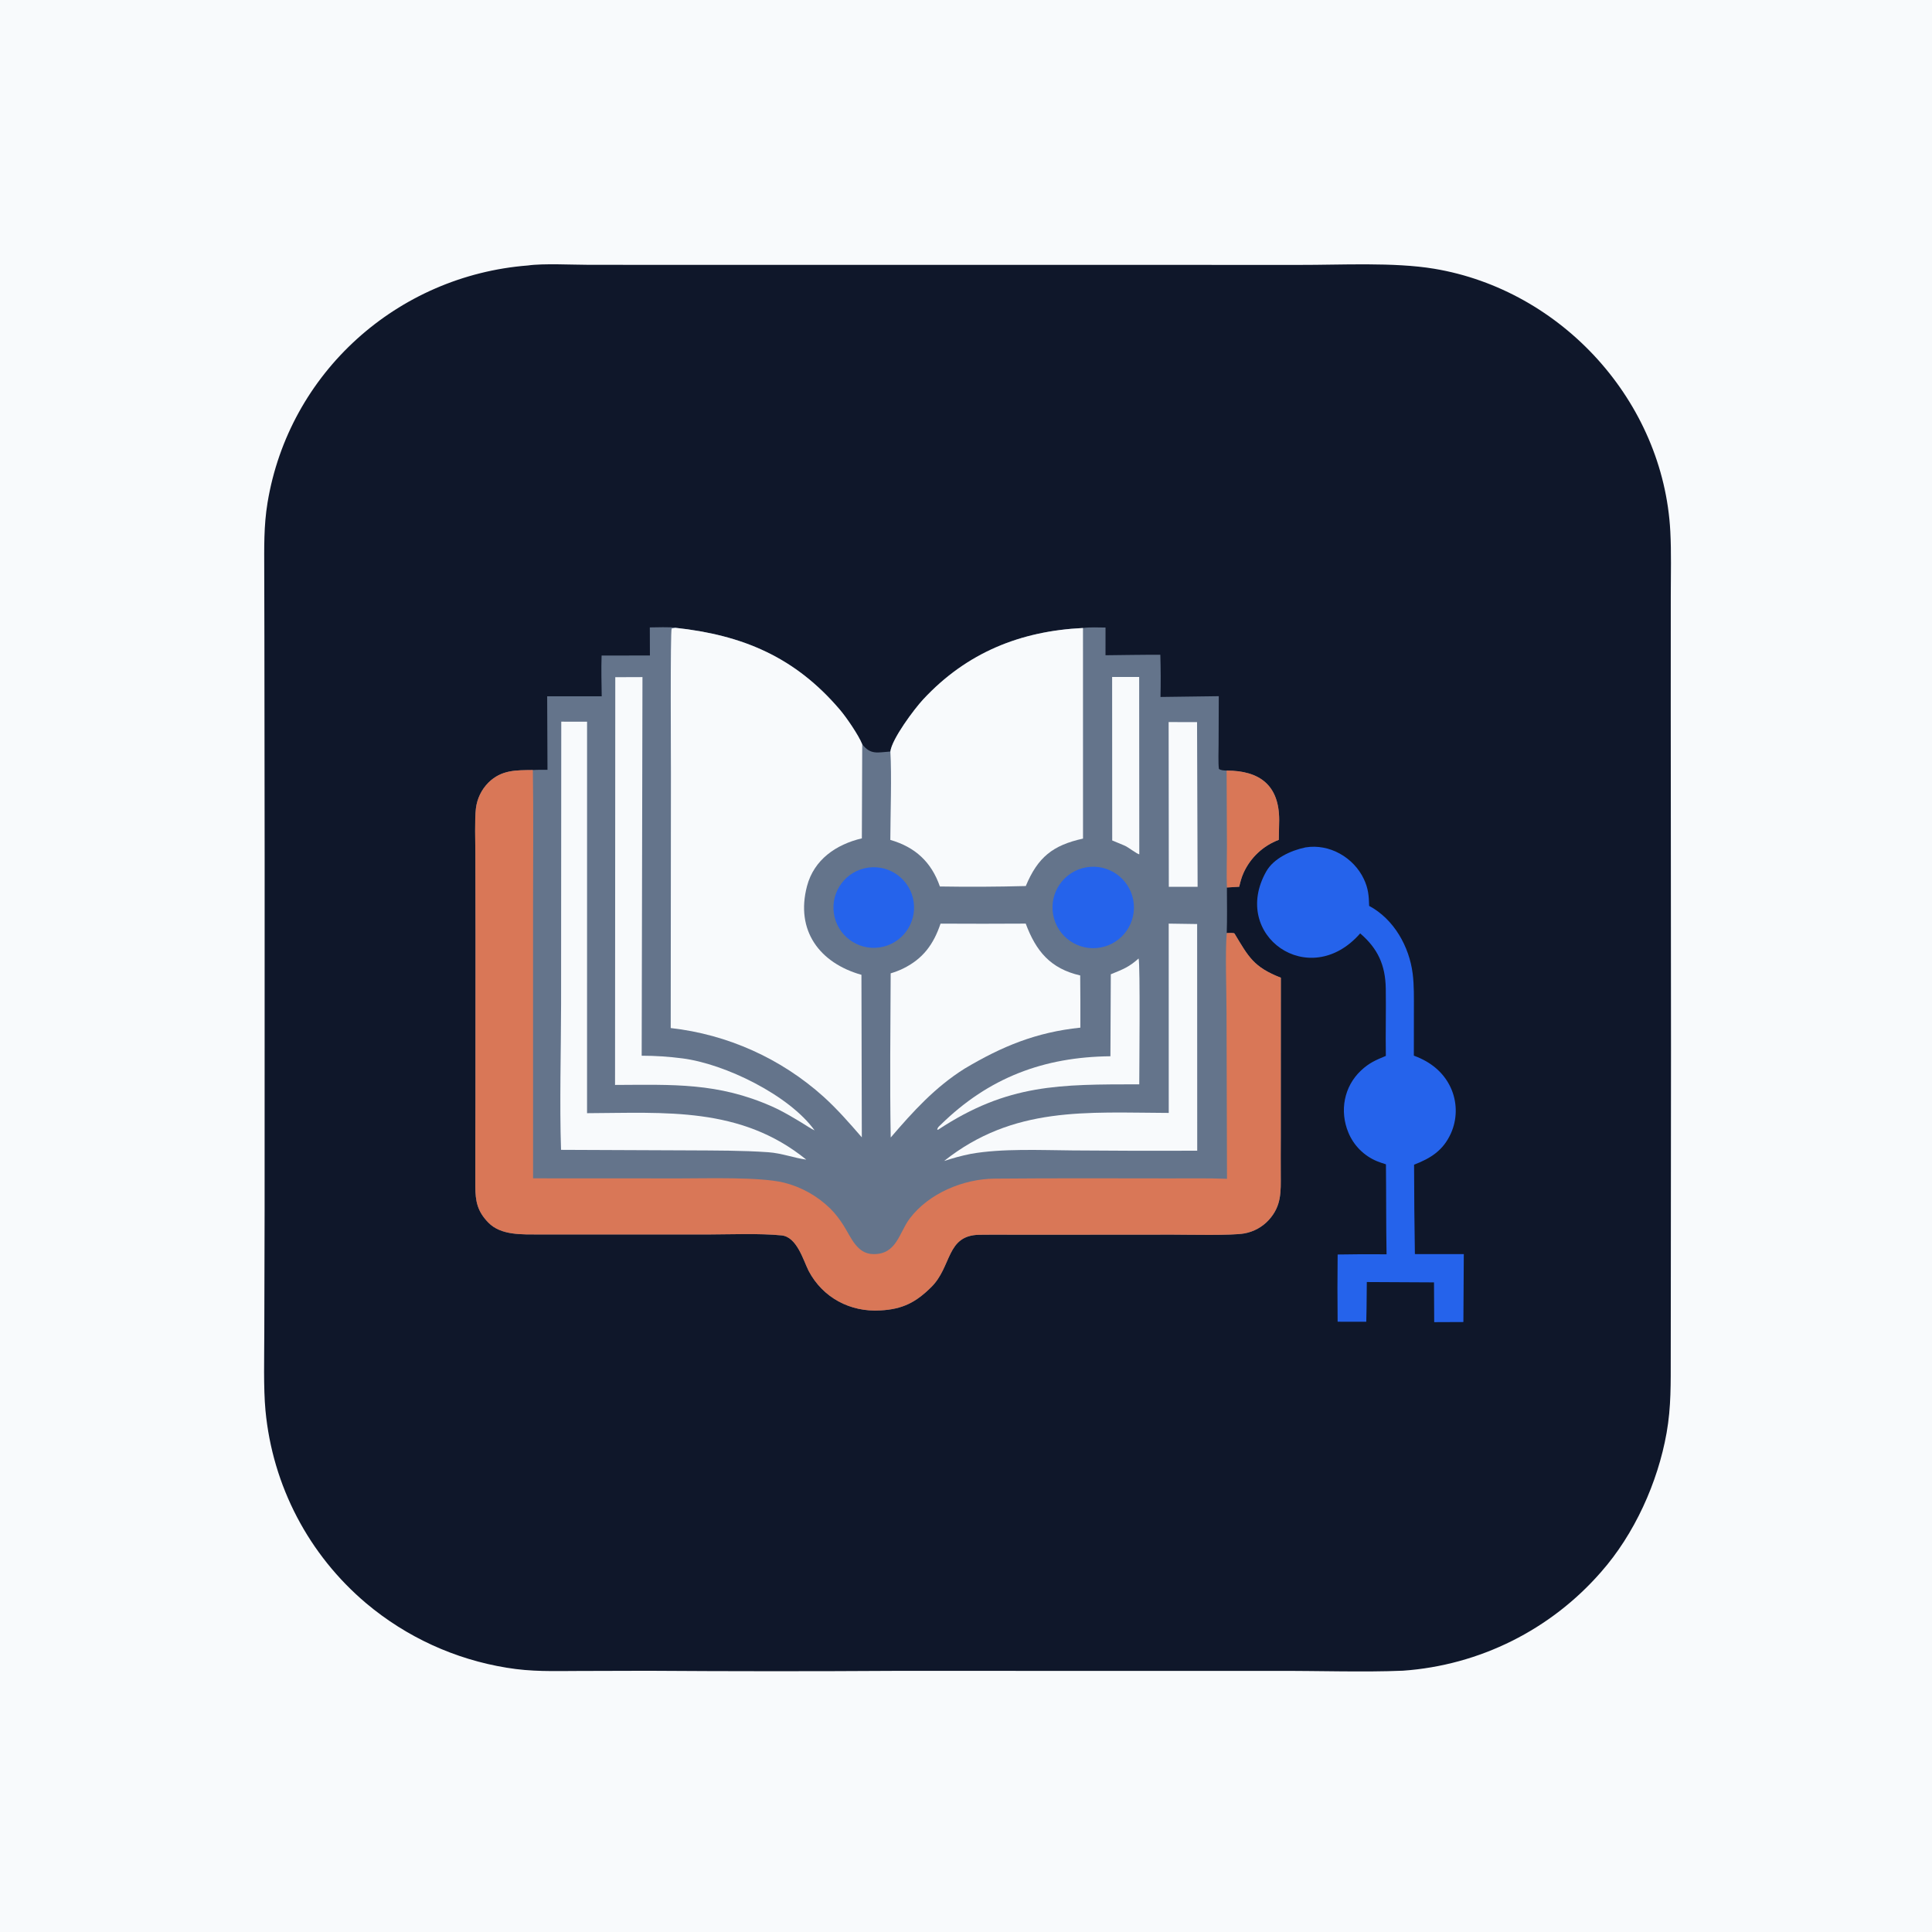
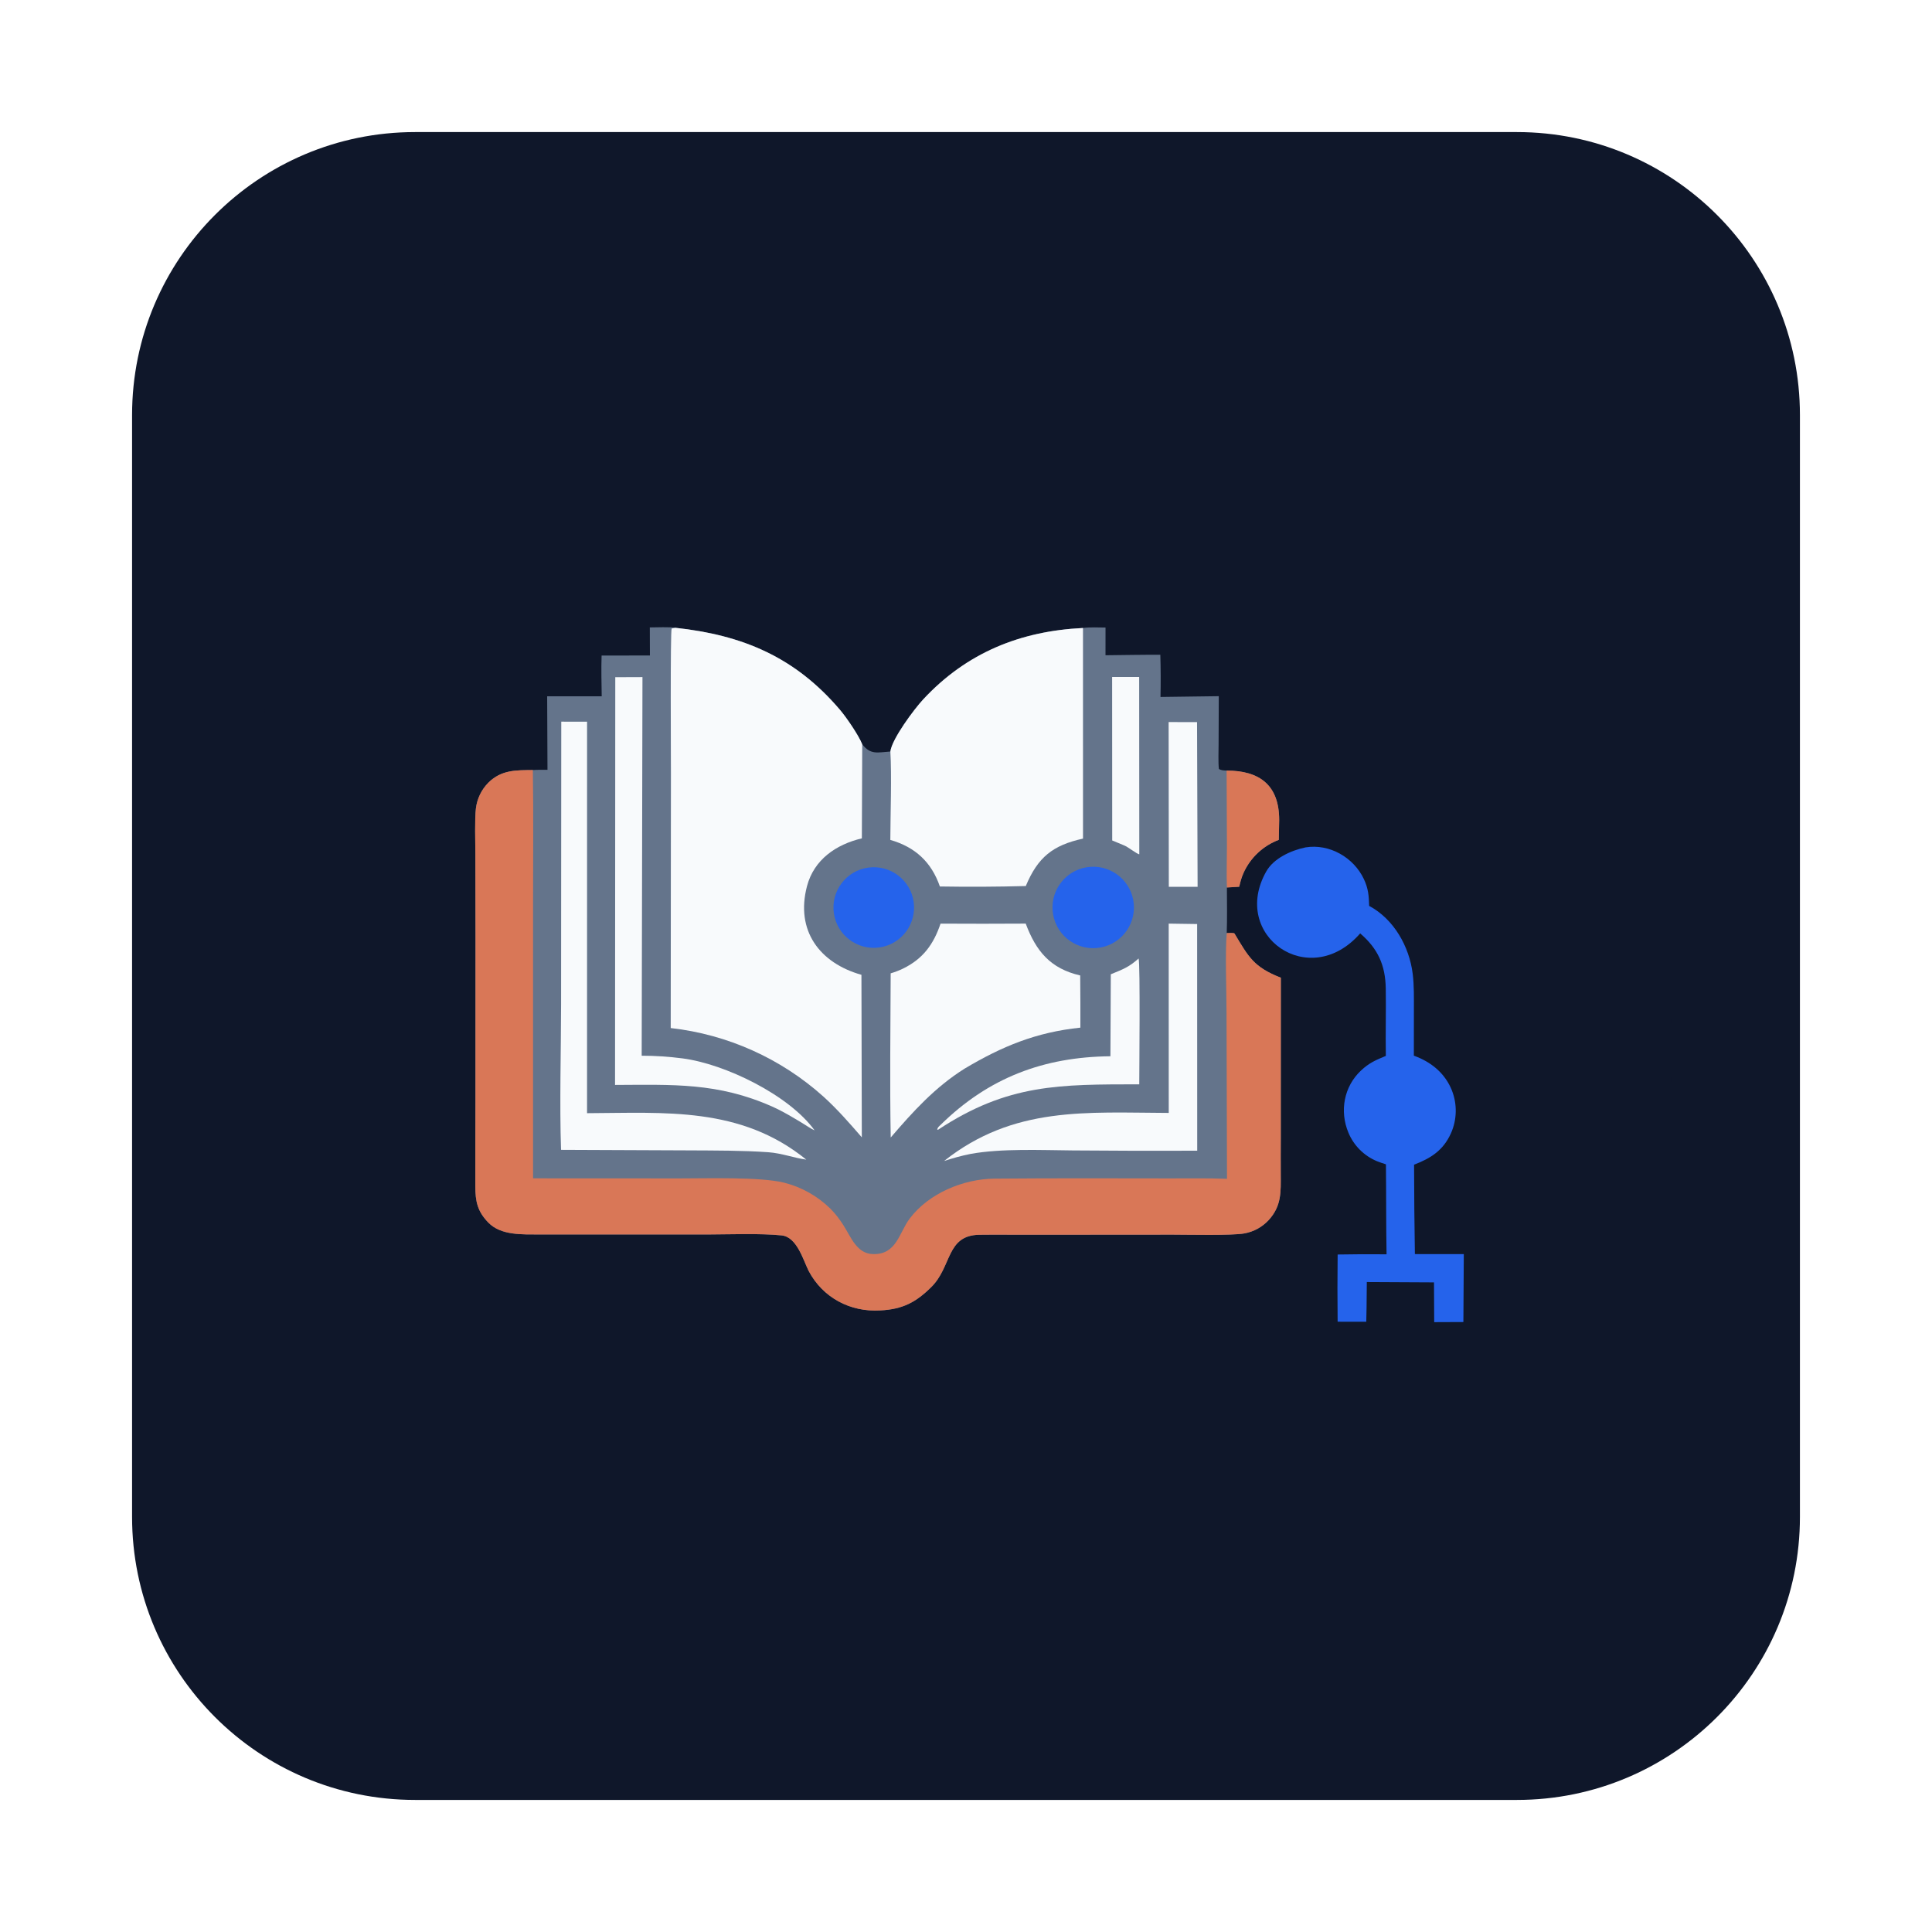
- <svg xmlns="http://www.w3.org/2000/svg" height="1024" preserveAspectRatio="none" style="display: block;" version="1.1" viewBox="0 0 2048 2048" width="1024">
-   <path d="M 0 0 L 2048 0 L 2048 2048 L 0 2048 L 0 0 z" fill="rgb(248,250,252)" transform="translate(0,0)" />
+ <svg xmlns="http://www.w3.org/2000/svg" viewBox="0 0 2048 2048">
+   <rect x="140" y="140" width="1768" height="1768" rx="300" fill="#0f172a" />
  <path d="M 559.609 281.415 C 575.574 279.083 606.953 280.697 623.735 280.716 L 735.766 280.787 L 1115.63 280.754 L 1376.99 280.816 C 1421.66 280.928 1477.53 277.752 1520.28 284.88 C 1655.79 307.474 1763.36 425.62 1770.6 563.312 C 1771.77 585.487 1771.1 608.788 1771.1 630.973 L 1771.06 752.119 L 1771.33 1113.83 L 1771.14 1361.74 L 1771.06 1437.62 C 1771 1465.7 1771.59 1491.13 1766.66 1518.94 C 1757.35 1571.49 1732.54 1626.35 1697.16 1666.41 C 1643.78 1727.68 1568.3 1765.29 1487.25 1771 C 1445.17 1772.8 1396.02 1770.97 1353.06 1771.24 L 950.001 1771.17 C 862.284 1771.72 774.564 1771.69 686.847 1771.09 L 613.063 1771.29 C 586.566 1771.39 563.531 1772.25 537.164 1767.86 C 482.314 1758.97 430.887 1735.42 388.329 1699.69 C 327.241 1648.15 288.901 1575 281.41 1495.11 C 279.175 1471.28 280.152 1437.82 280.169 1413.15 L 280.499 1282.79 L 280.542 910.51 L 280.271 674.501 L 280.113 605.363 C 280.077 580.626 279.537 557.508 283.578 532.971 C 306.311 394.949 421.19 292.204 559.609 281.415 z" fill="rgb(15,23,42)" transform="translate(0,0)" />
  <path d="M 688.824 665.084 C 694.44 665.025 711.25 664.466 715.858 665.471 C 786.938 673.164 842.592 696.238 890.441 752.487 C 897.296 760.545 910.146 779.336 914.001 788.981 C 922.995 800.456 930.085 797.549 943.825 796.652 C 945.481 783.218 969.094 751.625 978.642 741.36 C 1024.68 691.87 1081.63 668.92 1148.01 665.699 C 1155.17 664.708 1164.49 665.123 1171.9 665.223 L 1171.88 694.592 C 1191.06 694.42 1210.87 693.975 1230 694.105 C 1230.45 709 1230.51 723.904 1230.18 738.803 L 1291.96 737.98 L 1291.76 788.636 C 1291.74 795.449 1291.25 808.974 1292.1 815.113 C 1294.74 816.8 1297.07 816.612 1300.25 816.846 C 1335.33 816.868 1355.99 832.351 1355.99 869.272 C 1355.92 876.274 1355.78 883.275 1355.58 890.273 C 1338.92 896.543 1325.45 909.199 1318.16 925.434 C 1315.93 930.413 1314.85 934.768 1313.6 939.987 L 1300.57 940.778 C 1300.62 956.636 1300.92 973.309 1300.4 989.091 C 1301.85 988.995 1308.07 988.647 1308.64 989.6 C 1323.54 1014.37 1328.8 1025.09 1357.75 1036.42 L 1357.69 1205.21 C 1357.59 1218.28 1357.61 1231.5 1357.65 1244.57 C 1357.71 1263.49 1358.63 1278.28 1344.79 1293.42 C 1337.98 1300.76 1328.96 1305.69 1319.1 1307.47 C 1305.72 1309.89 1259.57 1308.77 1243.46 1308.77 L 1095.67 1308.88 C 1076.61 1308.99 1057.68 1308.65 1038.27 1308.91 C 1002.89 1309.4 1009.26 1342.48 987.24 1364.32 C 970.879 1380.54 956.825 1387.86 933.215 1389.1 C 901.313 1391.06 872.179 1375.64 857.171 1347.17 C 851.384 1335.53 844.698 1311.17 828.545 1309.57 C 805.225 1307.26 773.786 1308.53 750.184 1308.6 L 571.932 1308.6 C 553.468 1308.45 531.106 1309.82 517.644 1295.98 C 506.018 1284.04 503.91 1273.32 503.874 1257.72 C 503.804 1227.23 503.933 1196.82 503.985 1166.39 L 504.048 993.348 L 503.893 904.905 C 503.854 893.545 503.121 867.815 504.465 857.112 C 505.681 846.704 510.361 837.006 517.753 829.579 C 531.598 815.896 547.143 816.486 564.844 816.257 C 569.081 815.937 575.919 816.053 580.356 816.007 L 580.016 738.08 L 637.836 738.115 C 637.626 723.794 637.239 709.208 637.718 694.918 L 688.934 694.839 L 688.824 665.084 z" fill="rgb(100,116,139)" transform="translate(0,0)" />
  <path d="M 564.844 816.257 C 565.574 863.504 565.057 912.014 565.063 959.351 L 565.078 1249.08 L 721.059 1249.16 C 749.887 1249.18 805.527 1247.42 831.001 1253.63 C 849.553 1258.28 866.53 1267.79 880.184 1281.19 C 885.696 1286.69 890.007 1292.44 894.209 1299.04 C 902.206 1311.6 908.342 1329.35 925.988 1329.41 C 950.564 1329.67 952.983 1306.79 964.295 1291.77 C 984.553 1264.88 1021.28 1249.67 1054.33 1249.4 C 1116.23 1248.89 1177.76 1249.03 1239.63 1249.16 C 1259.81 1249.21 1280.61 1248.79 1300.68 1249.59 L 1300.16 1072.73 C 1300.14 1049.58 1298.64 1010.26 1300.4 989.091 C 1301.85 988.995 1308.07 988.647 1308.64 989.6 C 1323.54 1014.37 1328.8 1025.09 1357.75 1036.42 L 1357.69 1205.21 C 1357.59 1218.28 1357.61 1231.5 1357.65 1244.57 C 1357.71 1263.49 1358.63 1278.28 1344.79 1293.42 C 1337.98 1300.76 1328.96 1305.69 1319.1 1307.47 C 1305.72 1309.89 1259.57 1308.77 1243.46 1308.77 L 1095.67 1308.88 C 1076.61 1308.99 1057.68 1308.65 1038.27 1308.91 C 1002.89 1309.4 1009.26 1342.48 987.24 1364.32 C 970.879 1380.54 956.825 1387.86 933.215 1389.1 C 901.313 1391.06 872.179 1375.64 857.171 1347.17 C 851.384 1335.53 844.698 1311.17 828.545 1309.57 C 805.225 1307.26 773.786 1308.53 750.184 1308.6 L 571.932 1308.6 C 553.468 1308.45 531.106 1309.82 517.644 1295.98 C 506.018 1284.04 503.91 1273.32 503.874 1257.72 C 503.804 1227.23 503.933 1196.82 503.985 1166.39 L 504.048 993.348 L 503.893 904.905 C 503.854 893.545 503.121 867.815 504.465 857.112 C 505.681 846.704 510.361 837.006 517.753 829.579 C 531.598 815.896 547.143 816.486 564.844 816.257 z" fill="rgb(217,119,87)" transform="translate(0,0)" />
  <path d="M 715.858 665.471 C 786.938 673.164 842.592 696.238 890.441 752.487 C 897.296 760.545 910.146 779.336 914.001 788.981 L 913.607 888.689 C 886.259 895.148 862.875 911.229 855.464 939.339 C 843.001 986.612 868.973 1020.91 913.159 1033.34 L 913.559 1205.63 C 900.467 1190.57 887.93 1176.12 873.116 1162.67 C 828.005 1122.05 771.315 1096.56 710.99 1089.77 L 711.218 819.143 C 711.22 806.712 710.46 669.168 712.001 666.264 L 715.858 665.471 z" fill="rgb(248,250,252)" transform="translate(0,0)" />
  <path d="M 943.825 796.652 C 945.481 783.218 969.094 751.625 978.642 741.36 C 1024.68 691.87 1081.63 668.92 1148.01 665.699 L 1148.04 888.952 C 1116 896.005 1100.16 908.642 1087.38 939.228 C 1057.03 940.051 1026.68 940.208 996.323 939.701 C 987.292 913.794 970.221 897.965 943.79 890.346 C 943.866 864.125 945.368 821.965 943.825 796.652 z" fill="rgb(248,250,252)" transform="translate(0,0)" />
  <path d="M 1300.25 816.846 C 1335.33 816.868 1355.99 832.351 1355.99 869.272 C 1355.92 876.274 1355.78 883.275 1355.58 890.273 C 1338.92 896.543 1325.45 909.199 1318.16 925.434 C 1315.93 930.413 1314.85 934.768 1313.6 939.987 L 1300.57 940.778 C 1300.05 927.337 1300.59 910.423 1300.6 896.74 L 1300.25 816.846 z" fill="rgb(217,119,87)" transform="translate(0,0)" />
  <path d="M 997.011 979.087 C 1027.11 979.263 1057.21 979.255 1087.31 979.063 C 1098.18 1008.2 1113.43 1026.76 1145.06 1034.02 C 1145.33 1052.35 1145.2 1070.99 1145.24 1089.34 C 1098.39 1094.22 1062.24 1109.12 1022.4 1132.86 C 991.179 1152.5 967.867 1178.23 944.198 1205.8 C 943.153 1148.8 943.941 1088.98 944.153 1031.78 C 948.626 1030.47 952.986 1028.8 957.19 1026.78 C 978.43 1016.42 989.652 1000.98 997.011 979.087 z" fill="rgb(248,250,252)" transform="translate(0,0)" />
  <path d="M 594.964 764.992 L 622.316 765.03 L 622.298 1180.02 C 705.174 1179.66 785.098 1172.8 854.677 1229.24 C 842.253 1227.63 828.539 1222.41 814.528 1221.42 C 786.711 1219.46 758.409 1219.62 730.532 1219.45 L 594.727 1218.88 C 593.081 1170.86 594.716 1112.73 594.779 1064.02 L 594.964 764.992 z" fill="rgb(248,250,252)" transform="translate(0,0)" />
  <path d="M 652.218 717.853 L 681.039 717.748 L 680.211 1119.1 C 694.731 1119.09 709.186 1120.09 723.476 1121.94 C 768.527 1127.75 836.476 1160.82 863.496 1198.23 C 860.363 1197.01 853.102 1192.07 849.71 1190.05 C 839.292 1183.83 829.927 1178.09 818.787 1173.12 C 760.923 1147.29 712.864 1149.86 651.972 1150.08 L 652.218 717.853 z" fill="rgb(248,250,252)" transform="translate(0,0)" />
  <path d="M 1238.88 979.072 L 1269.02 979.513 L 1269.1 1219.8 C 1225.14 1219.98 1181.19 1219.88 1137.23 1219.5 C 1103.5 1219.22 1061.79 1217.28 1029.2 1223.13 C 1018.92 1225.15 1010.69 1227.54 1000.78 1230.69 C 1074.4 1172.31 1151.84 1179.42 1238.92 1179.75 L 1238.88 979.072 z" fill="rgb(248,250,252)" transform="translate(0,0)" />
  <path d="M 1206.96 1016.04 C 1208.81 1021.27 1207.65 1136.87 1207.66 1149.42 C 1123.66 1149.56 1068.55 1148.63 994.528 1197.49 L 993.5 1197.51 C 993.921 1194.95 995.315 1194.12 997.18 1192.29 C 1048.05 1142.35 1106.45 1120.38 1177.09 1119.68 L 1177.5 1032.77 C 1190.31 1027.5 1196.6 1025.36 1206.96 1016.04 z" fill="rgb(248,250,252)" transform="translate(0,0)" />
  <path d="M 1151.39 919.428 C 1174.83 915.313 1197.17 930.94 1201.35 954.365 C 1205.53 977.791 1189.96 1000.18 1166.55 1004.42 C 1143.05 1008.68 1120.55 993.036 1116.36 969.522 C 1112.17 946.008 1127.87 923.559 1151.39 919.428 z" fill="rgb(37,99,235)" transform="translate(0,0)" />
  <path d="M 920.384 919.697 C 943.666 916.49 965.167 932.686 968.509 955.948 C 971.852 979.21 955.781 1000.8 932.539 1004.28 C 909.105 1007.79 887.292 991.557 883.922 968.103 C 880.551 944.648 896.911 922.93 920.384 919.697 z" fill="rgb(37,99,235)" transform="translate(0,0)" />
  <path d="M 1238.8 765.428 L 1268.92 765.447 L 1269.51 940.079 L 1238.99 940.054 L 1238.8 765.428 z" fill="rgb(248,250,252)" transform="translate(0,0)" />
  <path d="M 1178.9 717.603 L 1207.57 717.608 L 1207.7 905.52 C 1205.63 905.748 1196.02 897.855 1191.56 896.141 C 1188.15 894.829 1182.89 892.41 1178.99 890.928 L 1178.9 717.603 z" fill="rgb(248,250,252)" transform="translate(0,0)" />
  <path d="M 1383.9 898.275 C 1409.23 894.091 1434.98 908.955 1445.74 931.815 C 1450.47 941.844 1451.05 949.464 1451.37 960.285 C 1477.62 974.312 1493.96 1003.44 1497.53 1032.34 C 1499.09 1044.94 1498.78 1058.06 1498.79 1070.75 L 1498.74 1119 C 1500 1119.49 1501.25 1119.99 1502.49 1120.51 C 1519.07 1127.31 1532.29 1138.95 1539.05 1155.82 C 1544.87 1170.57 1544.49 1187.03 1537.99 1201.49 C 1529.79 1219.55 1516.72 1227.78 1498.98 1234.63 C 1499.04 1266.21 1499.33 1297.79 1499.84 1329.37 L 1551.69 1329.42 L 1551.25 1401.4 L 1520.31 1401.53 L 1520.1 1359.38 L 1448.88 1359.01 L 1448.61 1386.25 L 1448.3 1401.09 C 1438.25 1401.18 1428.01 1401.08 1417.94 1401.07 C 1417.68 1377.32 1417.69 1353.57 1417.96 1329.83 C 1435.24 1329.51 1452.53 1329.44 1469.81 1329.61 C 1469.24 1297.99 1469.5 1265.91 1469.15 1234.23 C 1466.08 1233.28 1462.49 1232.1 1459.53 1230.88 C 1445.82 1225.16 1434.95 1214.23 1429.31 1200.5 C 1419.88 1177.78 1424.6 1151.79 1442.71 1134.81 C 1451.38 1126.67 1458.23 1123.8 1469.05 1119.29 C 1468.65 1095.54 1469.34 1071.65 1468.97 1047.88 C 1468.58 1023.05 1460.53 1005.45 1441.84 989.443 C 1387.9 1051.21 1303.96 991.476 1342.28 923.768 C 1350.15 909.877 1368.46 901.464 1383.9 898.275 z" fill="rgb(37,99,235)" transform="translate(0,0)" />
</svg>
